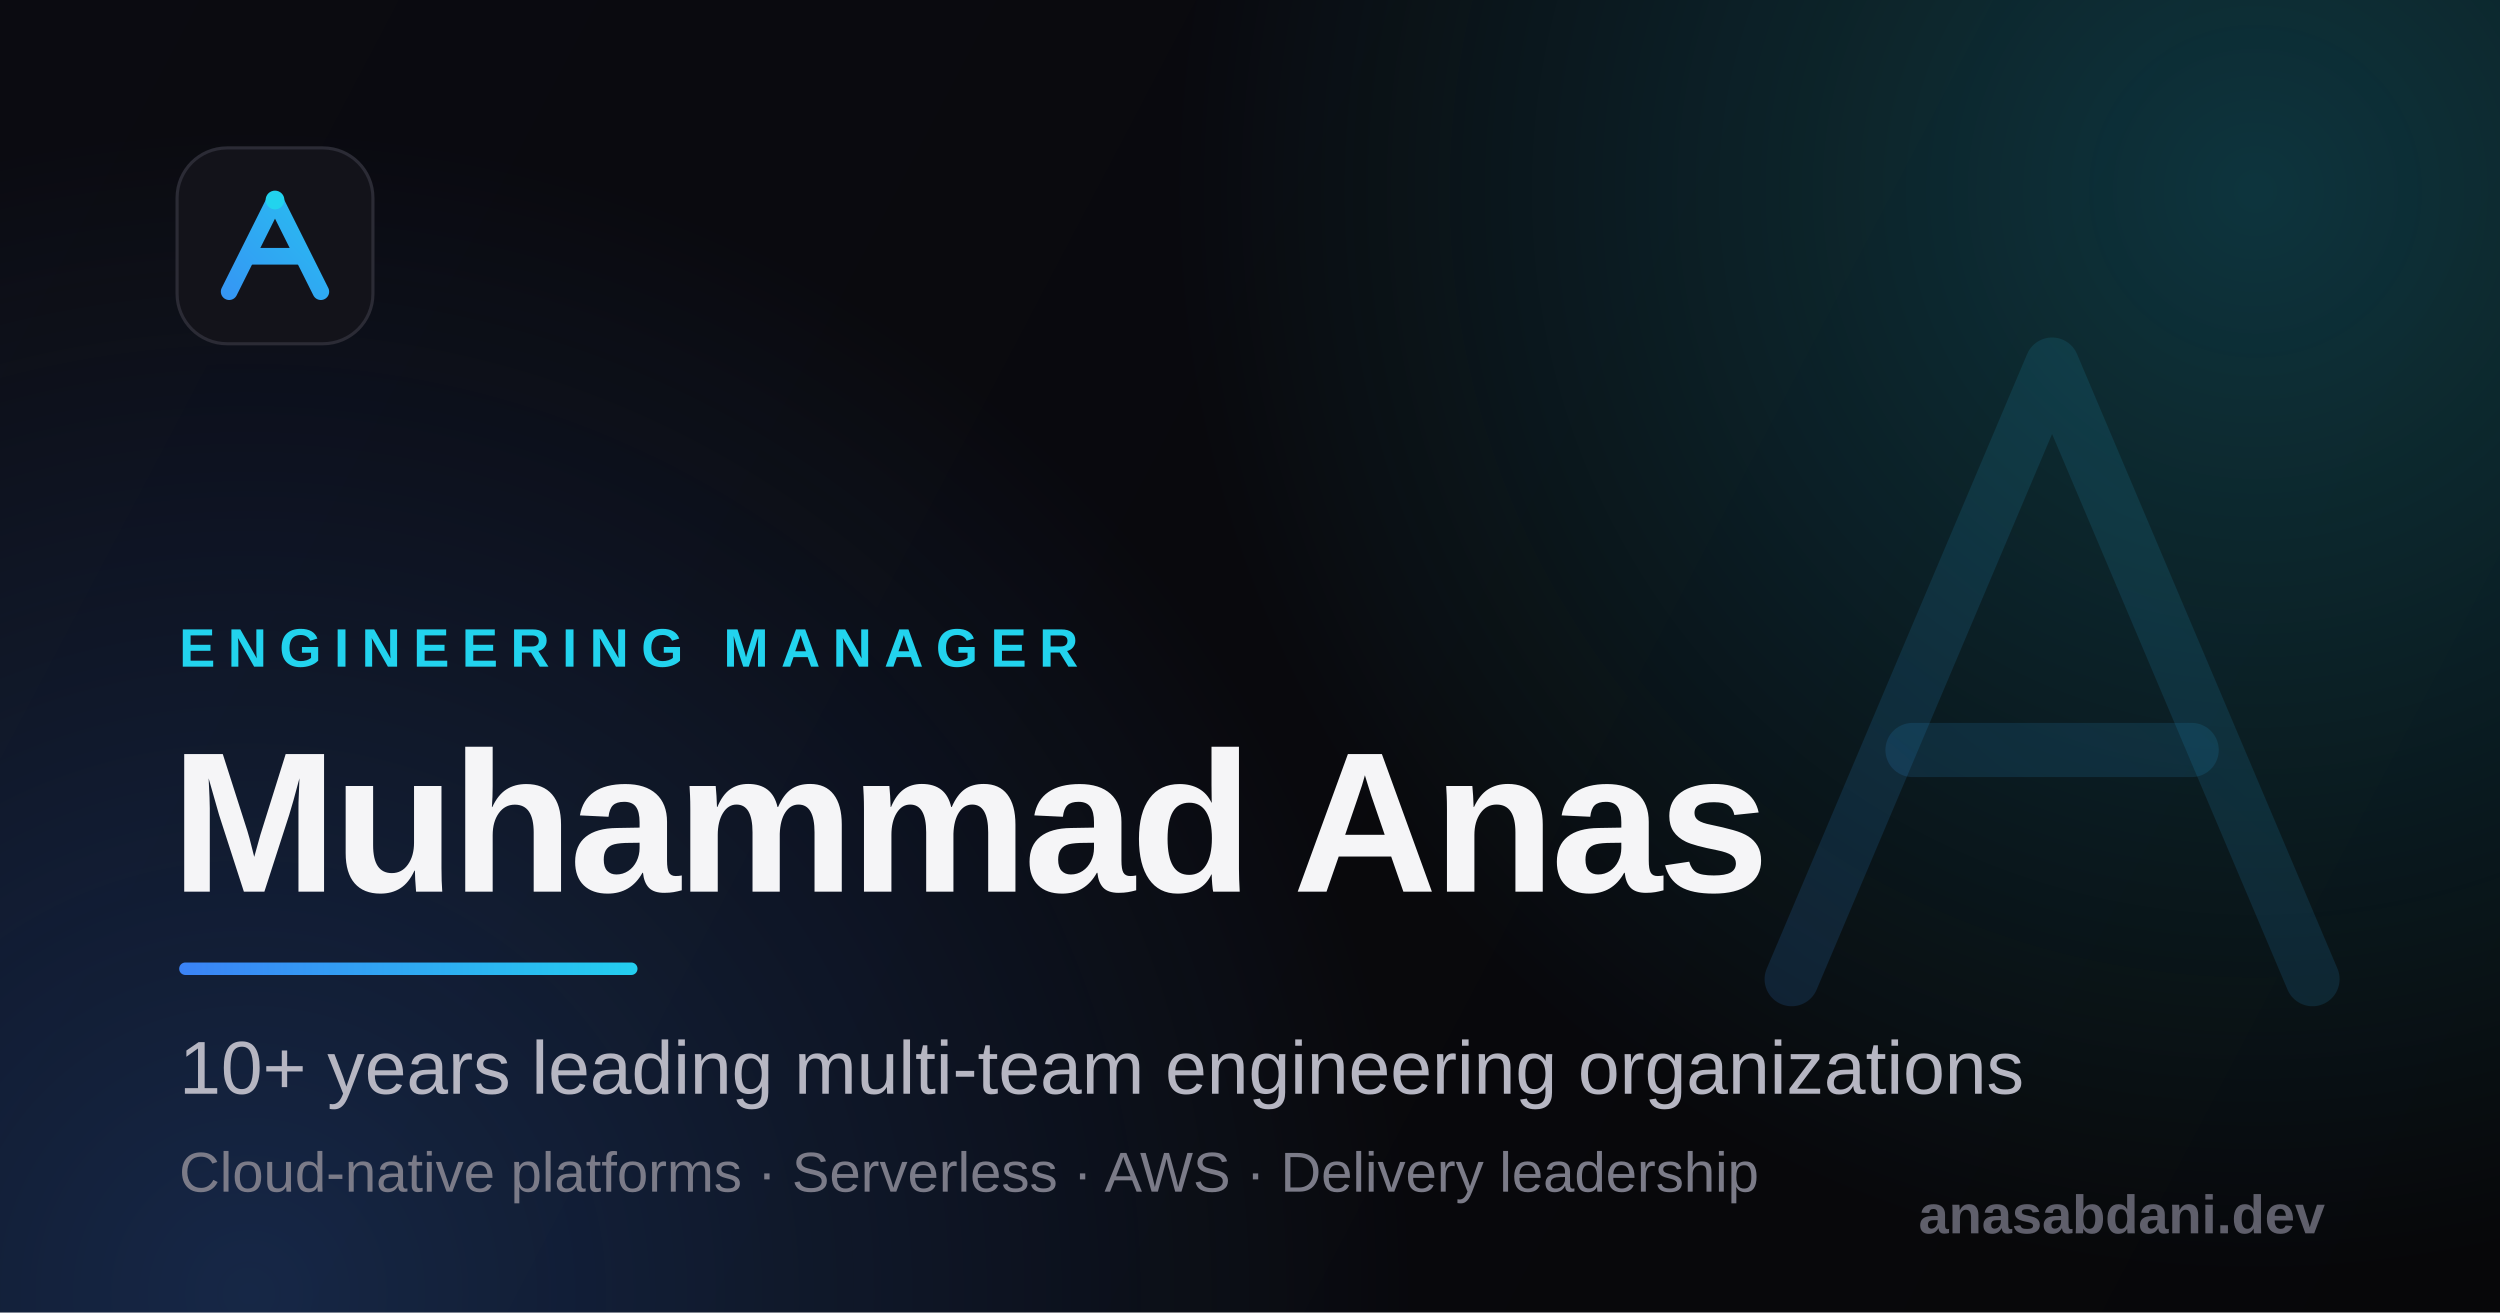
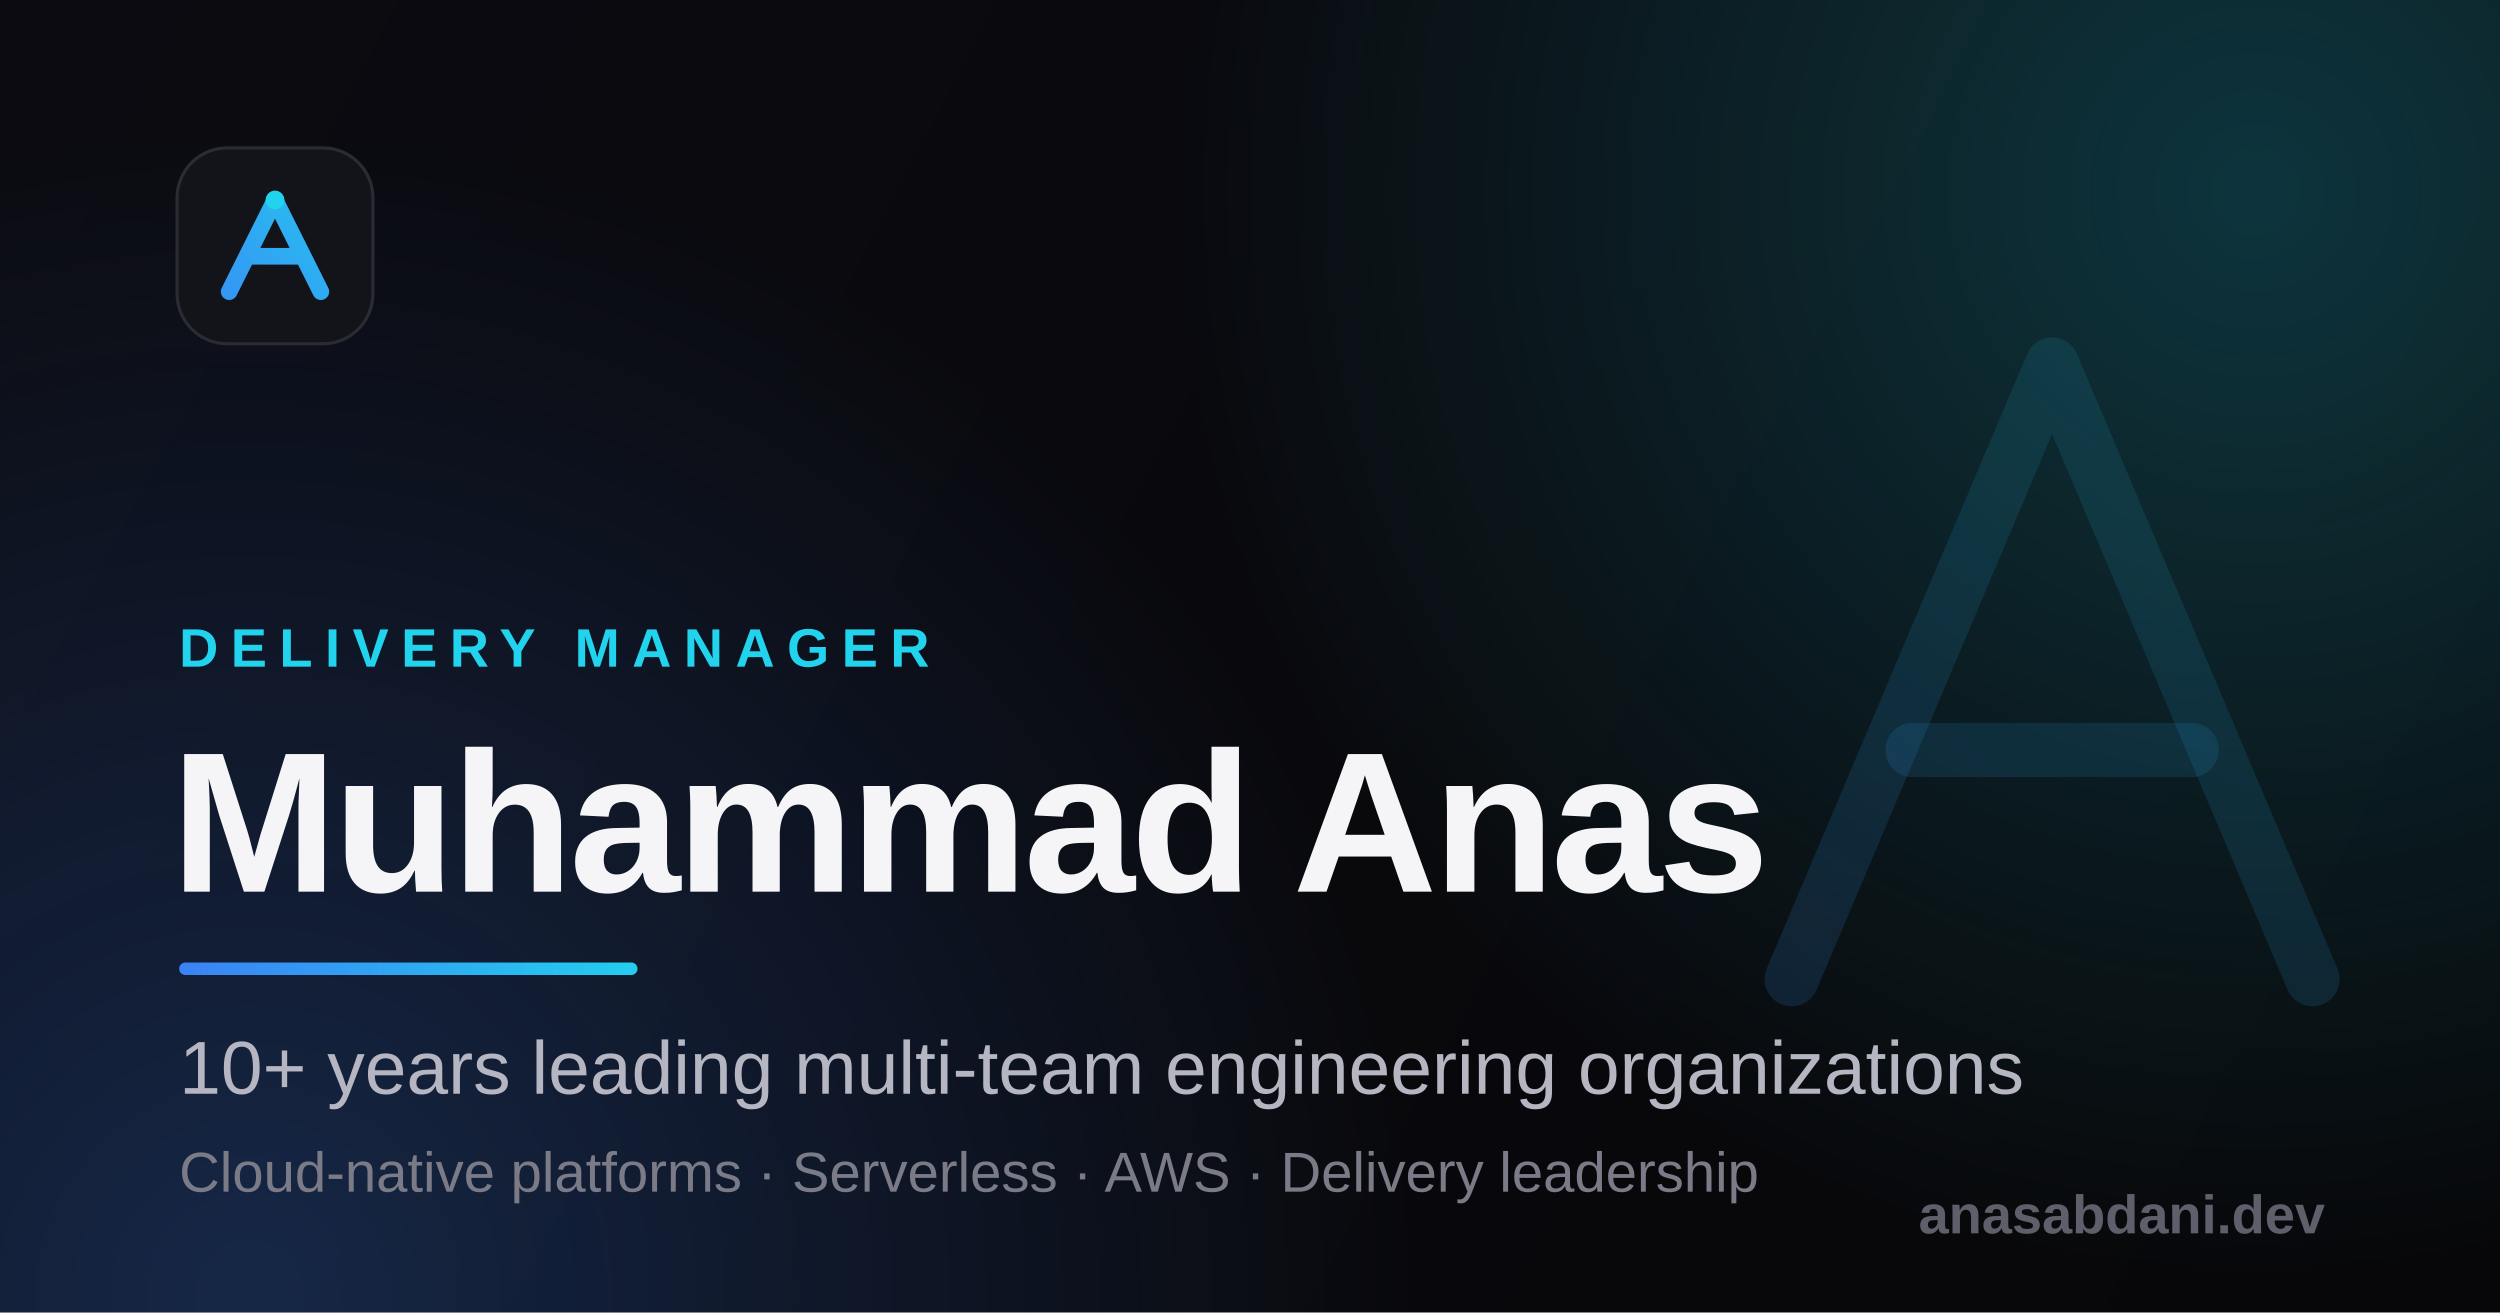
<svg xmlns="http://www.w3.org/2000/svg" width="1200" height="630" viewBox="0 0 1200 630" fill="none">
  <defs>
    <linearGradient id="bg" x1="0" y1="0" x2="1200" y2="630" gradientUnits="userSpaceOnUse">
      <stop stop-color="#0b0b11" />
      <stop offset="1" stop-color="#070709" />
    </linearGradient>
    <radialGradient id="glow1" cx="0" cy="0" r="1" gradientUnits="userSpaceOnUse" gradientTransform="translate(1080 90) rotate(130) scale(520)">
      <stop stop-color="#22d3ee" stop-opacity="0.22" />
      <stop offset="1" stop-color="#22d3ee" stop-opacity="0" />
    </radialGradient>
    <radialGradient id="glow2" cx="0" cy="0" r="1" gradientUnits="userSpaceOnUse" gradientTransform="translate(120 620) rotate(-50) scale(560)">
      <stop stop-color="#3b82f6" stop-opacity="0.24" />
      <stop offset="1" stop-color="#3b82f6" stop-opacity="0" />
    </radialGradient>
    <linearGradient id="accent" x1="84" y1="0" x2="320" y2="0" gradientUnits="userSpaceOnUse">
      <stop stop-color="#3b82f6" />
      <stop offset="1" stop-color="#22d3ee" />
    </linearGradient>
    <linearGradient id="logoStroke" x1="0" y1="96" x2="96" y2="0" gradientUnits="userSpaceOnUse">
      <stop stop-color="#3b82f6" />
      <stop offset="1" stop-color="#22d3ee" />
    </linearGradient>
    <linearGradient id="bigA" x1="820" y1="560" x2="1140" y2="180" gradientUnits="userSpaceOnUse">
      <stop stop-color="#3b82f6" stop-opacity="0.16" />
      <stop offset="1" stop-color="#22d3ee" stop-opacity="0.10" />
    </linearGradient>
  </defs>
  <rect width="1200" height="630" fill="url(#bg)" />
  <rect width="1200" height="630" fill="url(#glow1)" />
  <rect width="1200" height="630" fill="url(#glow2)" />
  <path d="M860 470 L985 175 L1110 470" stroke="url(#bigA)" stroke-width="26" stroke-linecap="round" stroke-linejoin="round" fill="none" />
  <path d="M918 360 L1052 360" stroke="url(#bigA)" stroke-width="26" stroke-linecap="round" fill="none" />
  <g transform="translate(84 70)">
    <rect x="1" y="1" width="94" height="94" rx="24" fill="#13131a" stroke="#2b2b35" stroke-width="1.5" />
    <path d="M26 70 L48 26 L70 70" stroke="url(#logoStroke)" stroke-width="8" stroke-linecap="round" stroke-linejoin="round" />
    <path d="M36 53 L60 53" stroke="url(#logoStroke)" stroke-width="8" stroke-linecap="round" />
    <circle cx="48" cy="26" r="4.5" fill="#22d3ee" />
  </g>
-   <text x="86" y="320" font-family="'Helvetica Neue', Arial, sans-serif" font-size="26" font-weight="600" letter-spacing="6" fill="#22d3ee">ENGINEERING MANAGER</text>
+   <text x="86" y="320" font-family="'Helvetica Neue', Arial, sans-serif" font-size="26" font-weight="600" letter-spacing="6" fill="#22d3ee">DELIVERY MANAGER</text>
  <text x="82" y="428" font-family="'Helvetica Neue', Arial, sans-serif" font-size="96" font-weight="700" letter-spacing="-2" fill="#f5f5f7">Muhammad Anas</text>
  <rect x="86" y="462" width="220" height="6" rx="3" fill="url(#accent)" />
  <text x="86" y="525" font-family="'Helvetica Neue', Arial, sans-serif" font-size="36" font-weight="500" fill="#b6b6c2">10+ years leading multi-team engineering organizations</text>
  <text x="86" y="572" font-family="'Helvetica Neue', Arial, sans-serif" font-size="27" font-weight="400" fill="#7b7b88">Cloud-native platforms · Serverless · AWS · Delivery leadership</text>
  <text x="1116" y="592" text-anchor="end" font-family="'Helvetica Neue', Arial, sans-serif" font-size="26" font-weight="600" fill="#5f5f6b">anasabdani.dev</text>
</svg>
